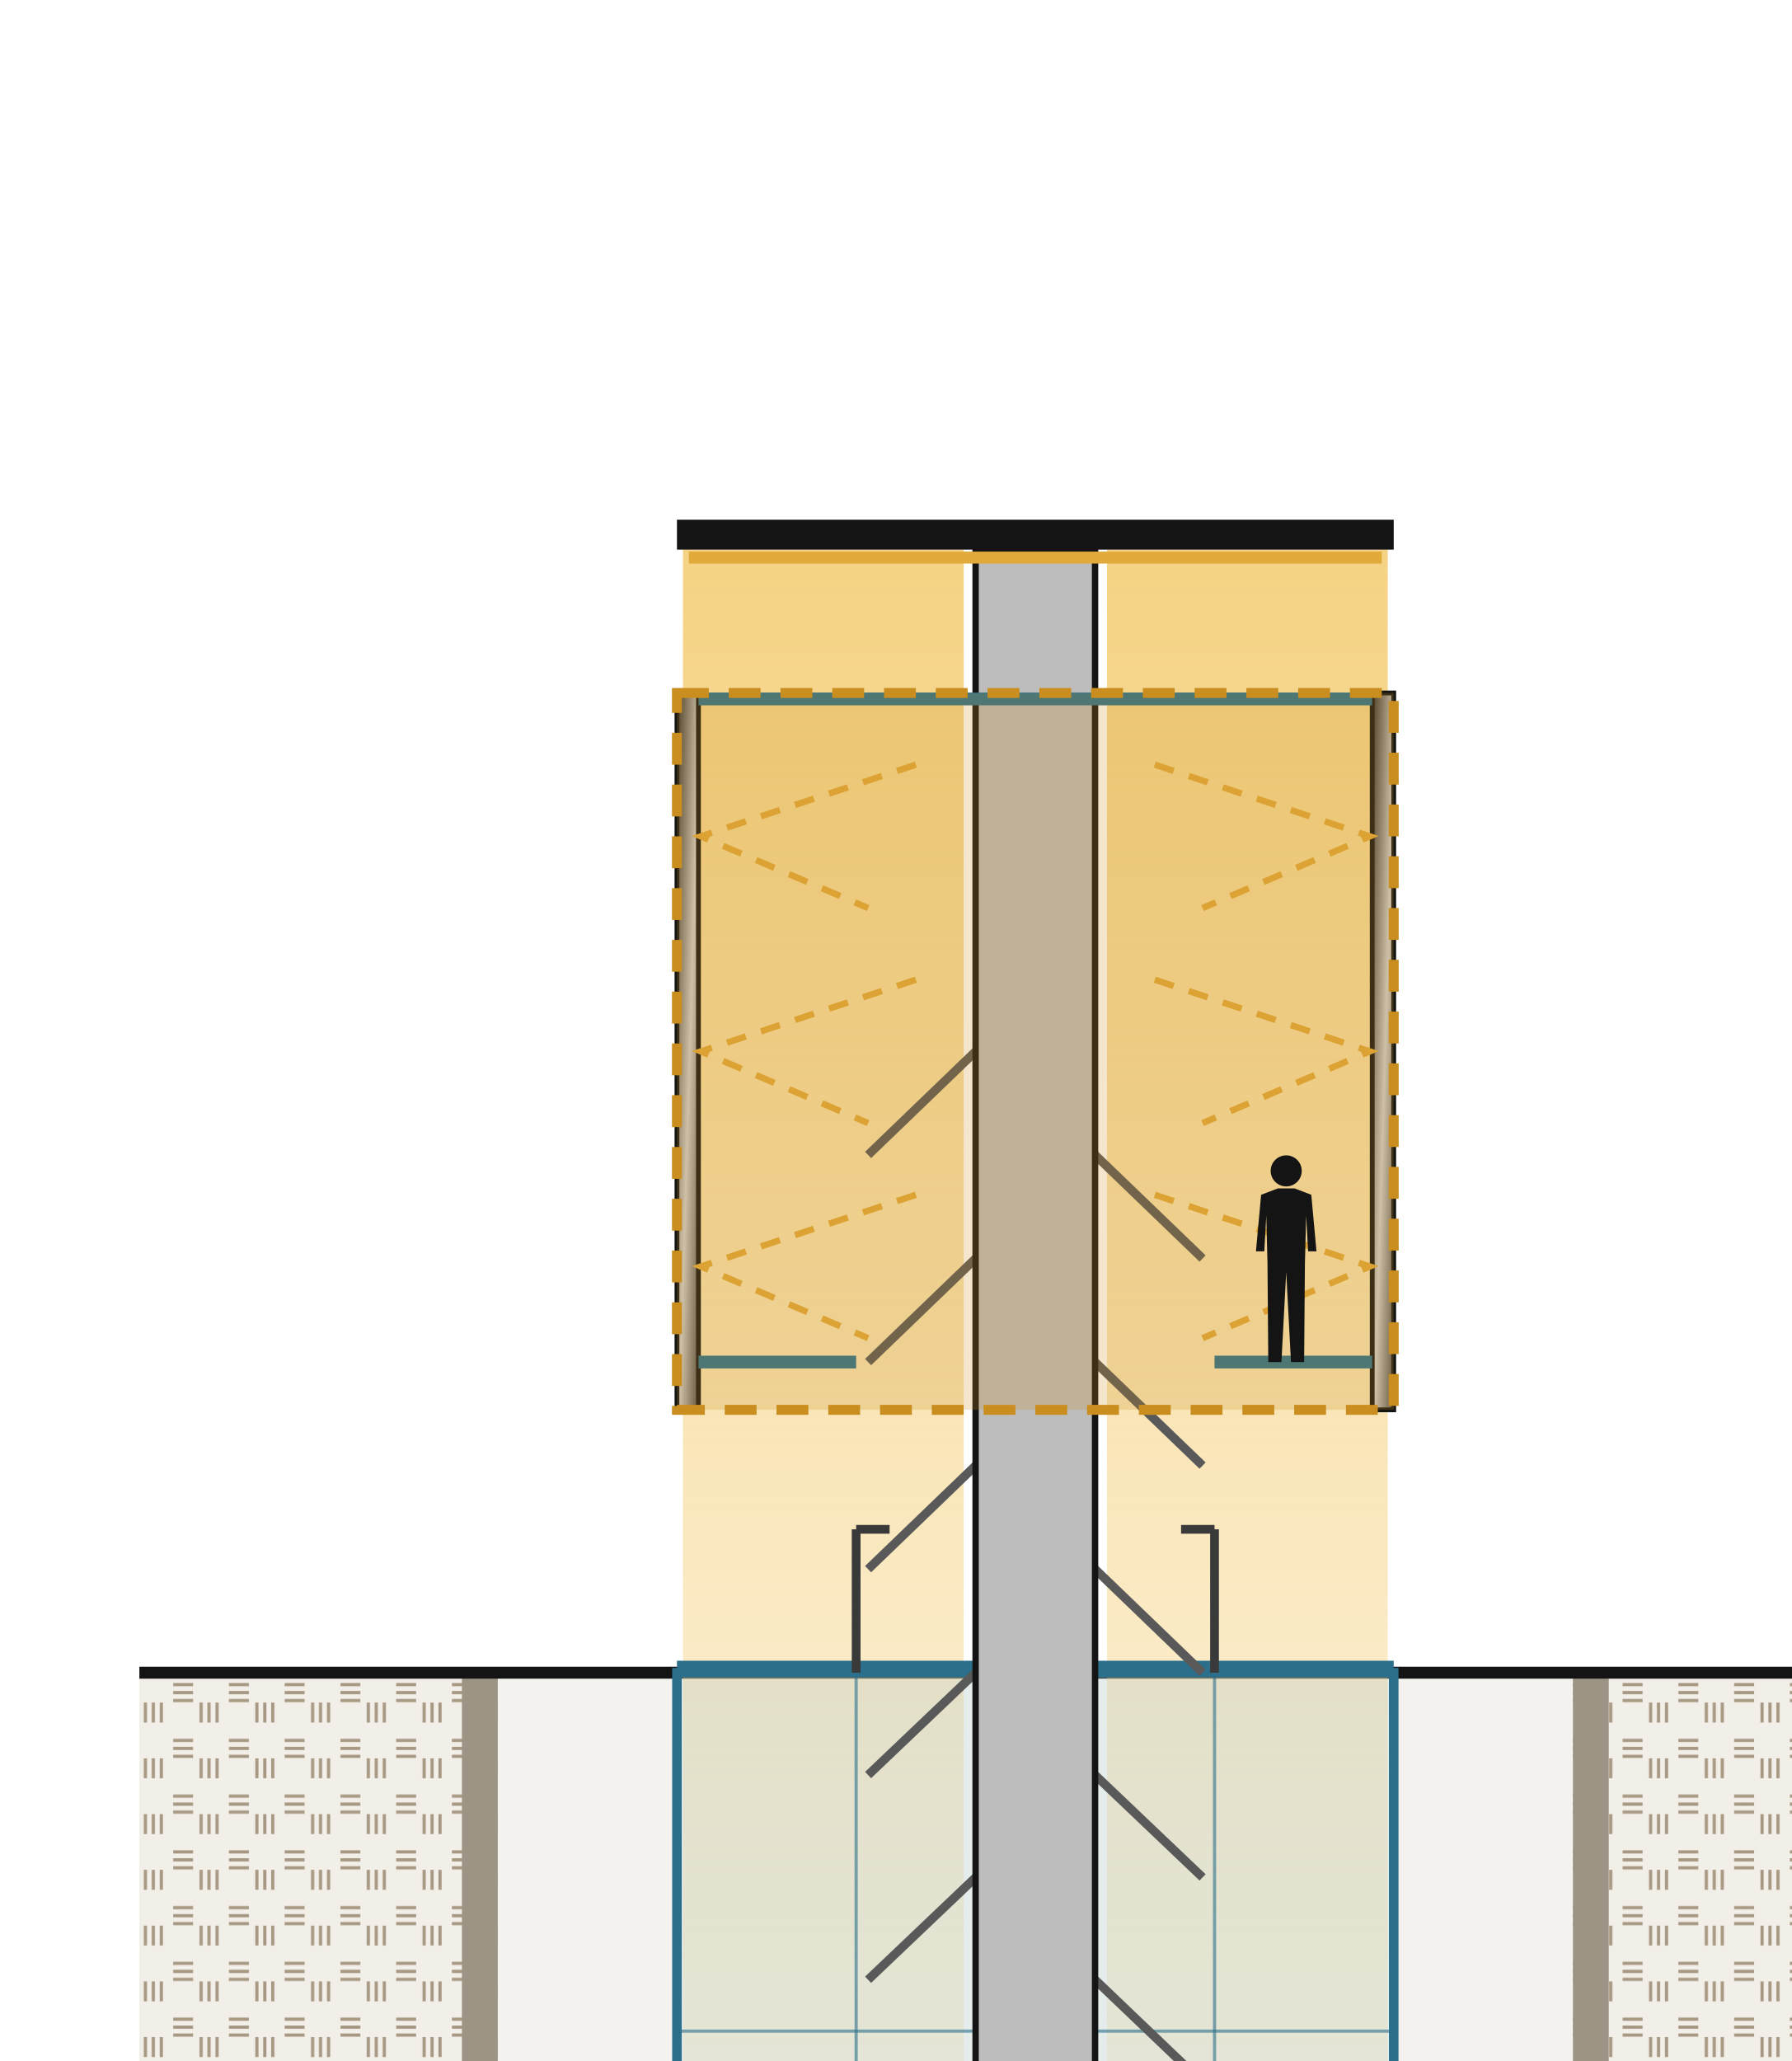
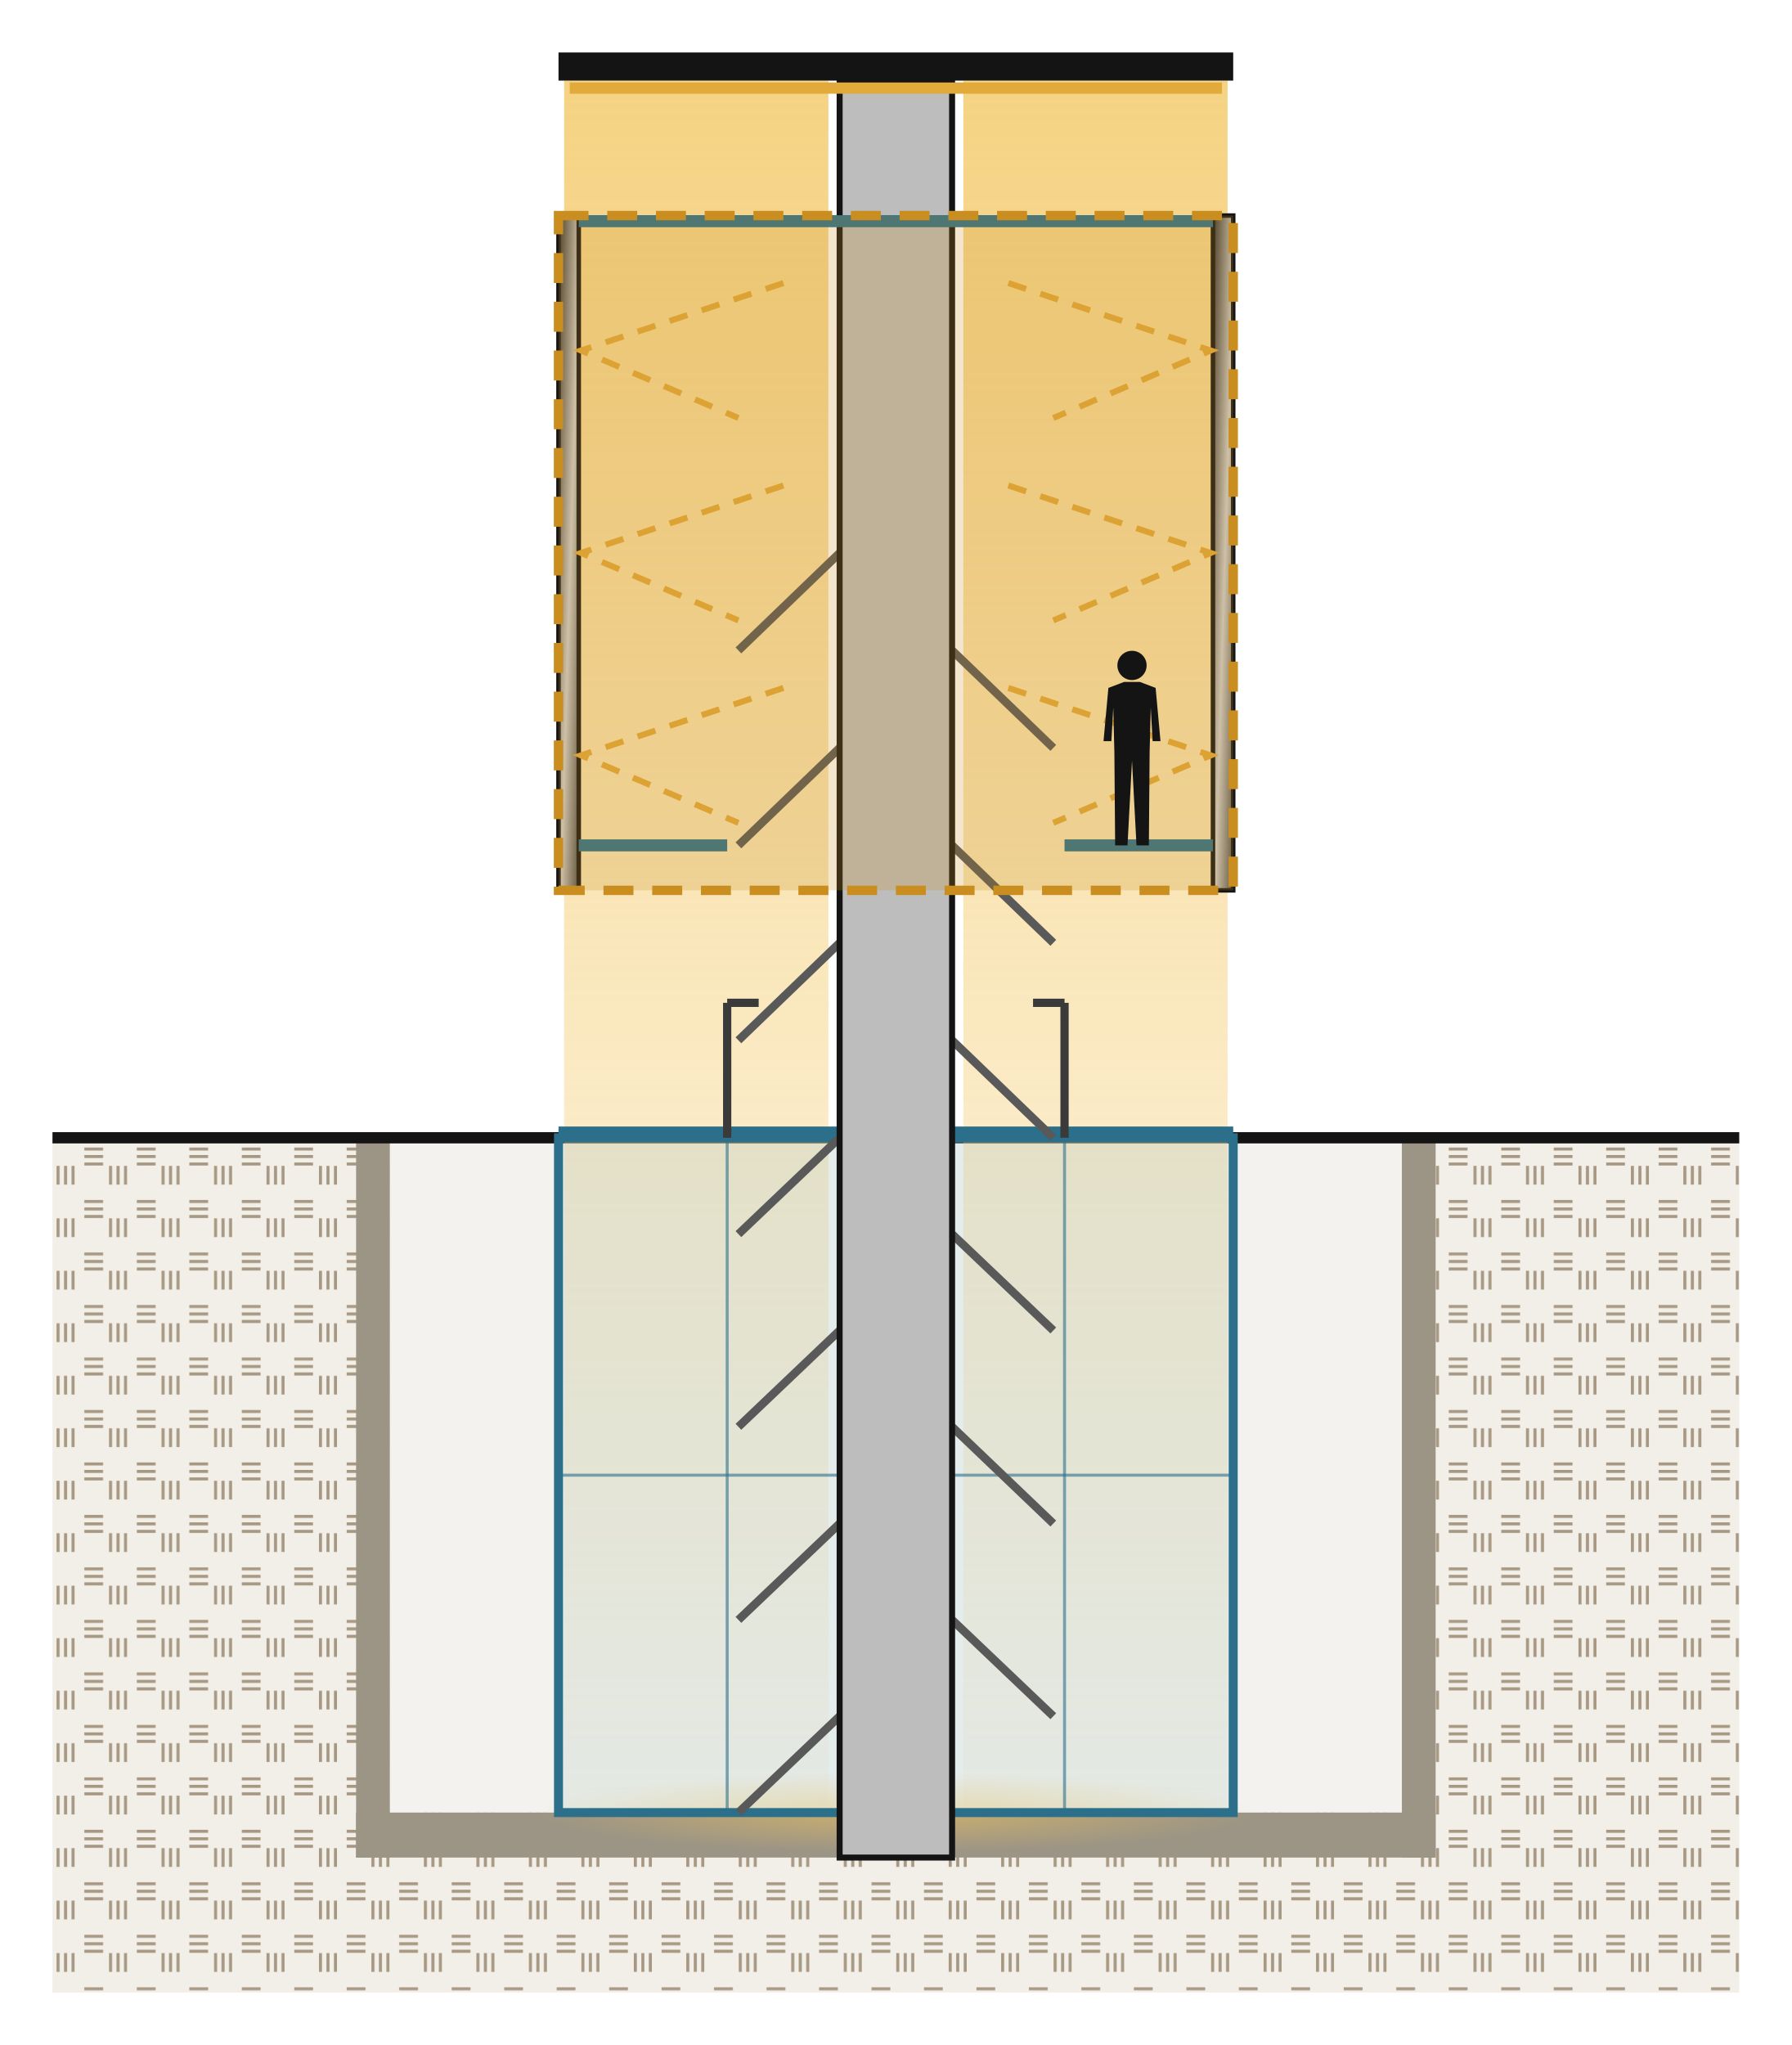
- <svg xmlns="http://www.w3.org/2000/svg" font-family="Noto Sans CJK KR, Noto Sans KR, sans-serif">
+ <svg xmlns="http://www.w3.org/2000/svg" viewBox="21.0 116.5 478.0 545.5" preserveAspectRatio="xMidYMid meet" font-family="Noto Sans CJK KR, Noto Sans KR, sans-serif">
  <defs>
    <pattern id="earthp" width="14" height="14" patternUnits="userSpaceOnUse">
      <path d="M1.5 3h5M1.5 5h5M1.5 7h5M8.5 7.5v5M10.5 7.5v5M12.5 7.5v5" stroke="#8a7a62" stroke-width="0.8" />
    </pattern>
    <linearGradient id="mA" x1="0" y1="0" x2="1" y2="1">
      <stop offset="0" stop-color="#2E2E2E" />
      <stop offset="0.55" stop-color="#CFCFCF" />
      <stop offset="1" stop-color="#4A4A4A" />
    </linearGradient>
    <linearGradient id="mB" x1="1" y1="0" x2="0" y2="1">
      <stop offset="0" stop-color="#4A4A4A" />
      <stop offset="0.4" stop-color="#A0A0A0" />
      <stop offset="1" stop-color="#2A2A2A" />
    </linearGradient>
    <linearGradient id="mC" x1="0" y1="0" x2="1" y2="1">
      <stop offset="0" stop-color="#7A7A7A" />
      <stop offset="0.5" stop-color="#BDBDBD" />
      <stop offset="1" stop-color="#6A6A6A" />
    </linearGradient>
    <linearGradient id="beam" x1="0" y1="0" x2="0" y2="1">
      <stop offset="0" stop-color="#F2C45A" stop-opacity="0.75" />
      <stop offset="1" stop-color="#F2C45A" stop-opacity="0.08" />
    </linearGradient>
    <linearGradient id="beam2" x1="0" y1="0" x2="0" y2="1">
      <stop offset="0" stop-color="#F2C45A" stop-opacity="0.45" />
      <stop offset="1" stop-color="#F2C45A" stop-opacity="0.04" />
    </linearGradient>
    <radialGradient id="glow" cx="0.5" cy="0.5" r="0.5">
      <stop offset="0" stop-color="#F2C45A" stop-opacity="0.55" />
      <stop offset="1" stop-color="#F2C45A" stop-opacity="0" />
    </radialGradient>
  </defs>
  <rect x="35.0" y="420" width="450" height="228.0" fill="url(#earthp)" />
  <rect x="35.0" y="420" width="450" height="228.0" fill="#D9CFBC" opacity="0.35" />
  <rect x="125.0" y="420" width="270" height="180" fill="#F3F2EF" />
  <rect x="116.0" y="420" width="9.0" height="192.0" fill="#9C9585" />
  <rect x="395.0" y="420" width="9.0" height="192.0" fill="#9C9585" />
  <rect x="116.0" y="600" width="288.0" height="12.0" fill="#9C9585" />
  <line x1="35.0" y1="420" x2="485.0" y2="420" stroke="#141414" stroke-width="3" />
  <polygon points="171.5,138.0 242.0,138.0 242.0,600 171.5,600" fill="url(#beam)" />
  <polygon points="278.0,138.0 348.5,138.0 348.5,600 278.0,600" fill="url(#beam)" />
  <ellipse cx="260" cy="600" rx="96.0" ry="10.5" fill="url(#glow)" />
  <rect x="170" y="420" width="180" height="180" fill="#BFDCE6" fill-opacity="0.28" stroke="#2b6f8a" stroke-width="2.4" />
  <line x1="215.0" y1="420" x2="215.0" y2="600" stroke="#2b6f8a" stroke-width="0.8" opacity="0.6" />
  <line x1="260" y1="420" x2="260" y2="600" stroke="#2b6f8a" stroke-width="0.8" opacity="0.6" />
  <line x1="305.0" y1="420" x2="305.0" y2="600" stroke="#2b6f8a" stroke-width="0.8" opacity="0.6" />
  <line x1="170" y1="510" x2="350" y2="510" stroke="#2b6f8a" stroke-width="0.8" opacity="0.6" />
  <line x1="170" y1="418.5" x2="350" y2="418.5" stroke="#2b6f8a" stroke-width="3" />
  <line x1="215.0" y1="420" x2="215.0" y2="384.0" stroke="#3a3a3a" stroke-width="2.2" />
  <line x1="215.0" y1="384.0" x2="223.4" y2="384.0" stroke="#3a3a3a" stroke-width="2.2" />
  <line x1="305.0" y1="420" x2="305.0" y2="384.0" stroke="#3a3a3a" stroke-width="2.2" />
  <line x1="305.0" y1="384.0" x2="296.6" y2="384.0" stroke="#3a3a3a" stroke-width="2.2" />
  <line x1="218.0" y1="600.0" x2="245.0" y2="574.3" stroke="#595959" stroke-width="2.2" />
  <line x1="302.0" y1="574.3" x2="275.0" y2="548.6" stroke="#595959" stroke-width="2.2" />
  <line x1="218.0" y1="548.6" x2="245.0" y2="522.9" stroke="#595959" stroke-width="2.2" />
  <line x1="302.0" y1="522.9" x2="275.0" y2="497.1" stroke="#595959" stroke-width="2.2" />
  <line x1="218.0" y1="497.1" x2="245.0" y2="471.4" stroke="#595959" stroke-width="2.2" />
  <line x1="302.0" y1="471.4" x2="275.0" y2="445.7" stroke="#595959" stroke-width="2.2" />
  <line x1="218.0" y1="445.7" x2="245.0" y2="420.0" stroke="#595959" stroke-width="2.2" />
  <line x1="302.0" y1="420.0" x2="275.0" y2="394.0" stroke="#595959" stroke-width="2.2" />
  <line x1="218.0" y1="394.0" x2="245.0" y2="368.0" stroke="#595959" stroke-width="2.2" />
  <line x1="302.0" y1="368.0" x2="275.0" y2="342.0" stroke="#595959" stroke-width="2.2" />
  <line x1="218.0" y1="342.0" x2="245.0" y2="316.0" stroke="#595959" stroke-width="2.2" />
  <line x1="302.0" y1="316.0" x2="275.0" y2="290.0" stroke="#595959" stroke-width="2.2" />
  <line x1="218.0" y1="290.0" x2="245.0" y2="264.0" stroke="#595959" stroke-width="2.2" />
  <rect x="245.0" y="138.0" width="30" height="474.0" fill="#BDBDBD" stroke="#141414" stroke-width="1.6" />
  <rect x="170" y="174" width="5.4" height="180" fill="url(#mA)" stroke="#141414" stroke-width="1.2" />
  <rect x="344.6" y="174" width="5.4" height="180" fill="url(#mA)" stroke="#141414" stroke-width="1.2" />
  <line x1="175.4" y1="342.0" x2="215.0" y2="342.0" stroke="#2b6f8a" stroke-width="3.2" />
  <line x1="305.0" y1="342.0" x2="344.6" y2="342.0" stroke="#2b6f8a" stroke-width="3.2" />
  <line x1="175.4" y1="175.5" x2="344.6" y2="175.5" stroke="#2b6f8a" stroke-width="3.2" />
  <polyline points="230.0,192.0 176.0,210.0 218.0,228.0" fill="none" stroke="#E2A93B" stroke-width="1.6" stroke-dasharray="5 4" />
  <polyline points="230.0,246.0 176.0,264.0 218.0,282.0" fill="none" stroke="#E2A93B" stroke-width="1.6" stroke-dasharray="5 4" />
  <polyline points="230.0,300.0 176.0,318.0 218.0,336.0" fill="none" stroke="#E2A93B" stroke-width="1.6" stroke-dasharray="5 4" />
  <polyline points="290.0,192.0 344.0,210.0 302.0,228.0" fill="none" stroke="#E2A93B" stroke-width="1.6" stroke-dasharray="5 4" />
  <polyline points="290.0,246.0 344.0,264.0 302.0,282.0" fill="none" stroke="#E2A93B" stroke-width="1.6" stroke-dasharray="5 4" />
  <polyline points="290.0,300.0 344.0,318.0 302.0,336.0" fill="none" stroke="#E2A93B" stroke-width="1.6" stroke-dasharray="5 4" />
  <rect x="170" y="130.5" width="180" height="7.5" fill="#141414" />
  <line x1="173.0" y1="140.0" x2="347.0" y2="140.0" stroke="#E2A93B" stroke-width="3" />
  <rect x="170.0" y="174" width="180.0" height="180" fill="#C98E1F" fill-opacity="0.22" stroke="#C98E1F" stroke-width="2.5" stroke-dasharray="8 5" />
  <polygon points="320.9,298.4 316.7,300.0 315.4,314.2 317.5,314.2 318.0,305.2 318.3,317.3 318.5,342.0 321.8,342.0 323.0,319.4 324.2,342.0 327.5,342.0 327.7,317.3 328.0,305.2 328.5,314.2 330.6,314.2 329.3,300.0 325.1,298.4" fill="#141414" />
  <circle cx="323.0" cy="294.0" r="3.9" fill="#141414" />
</svg>
